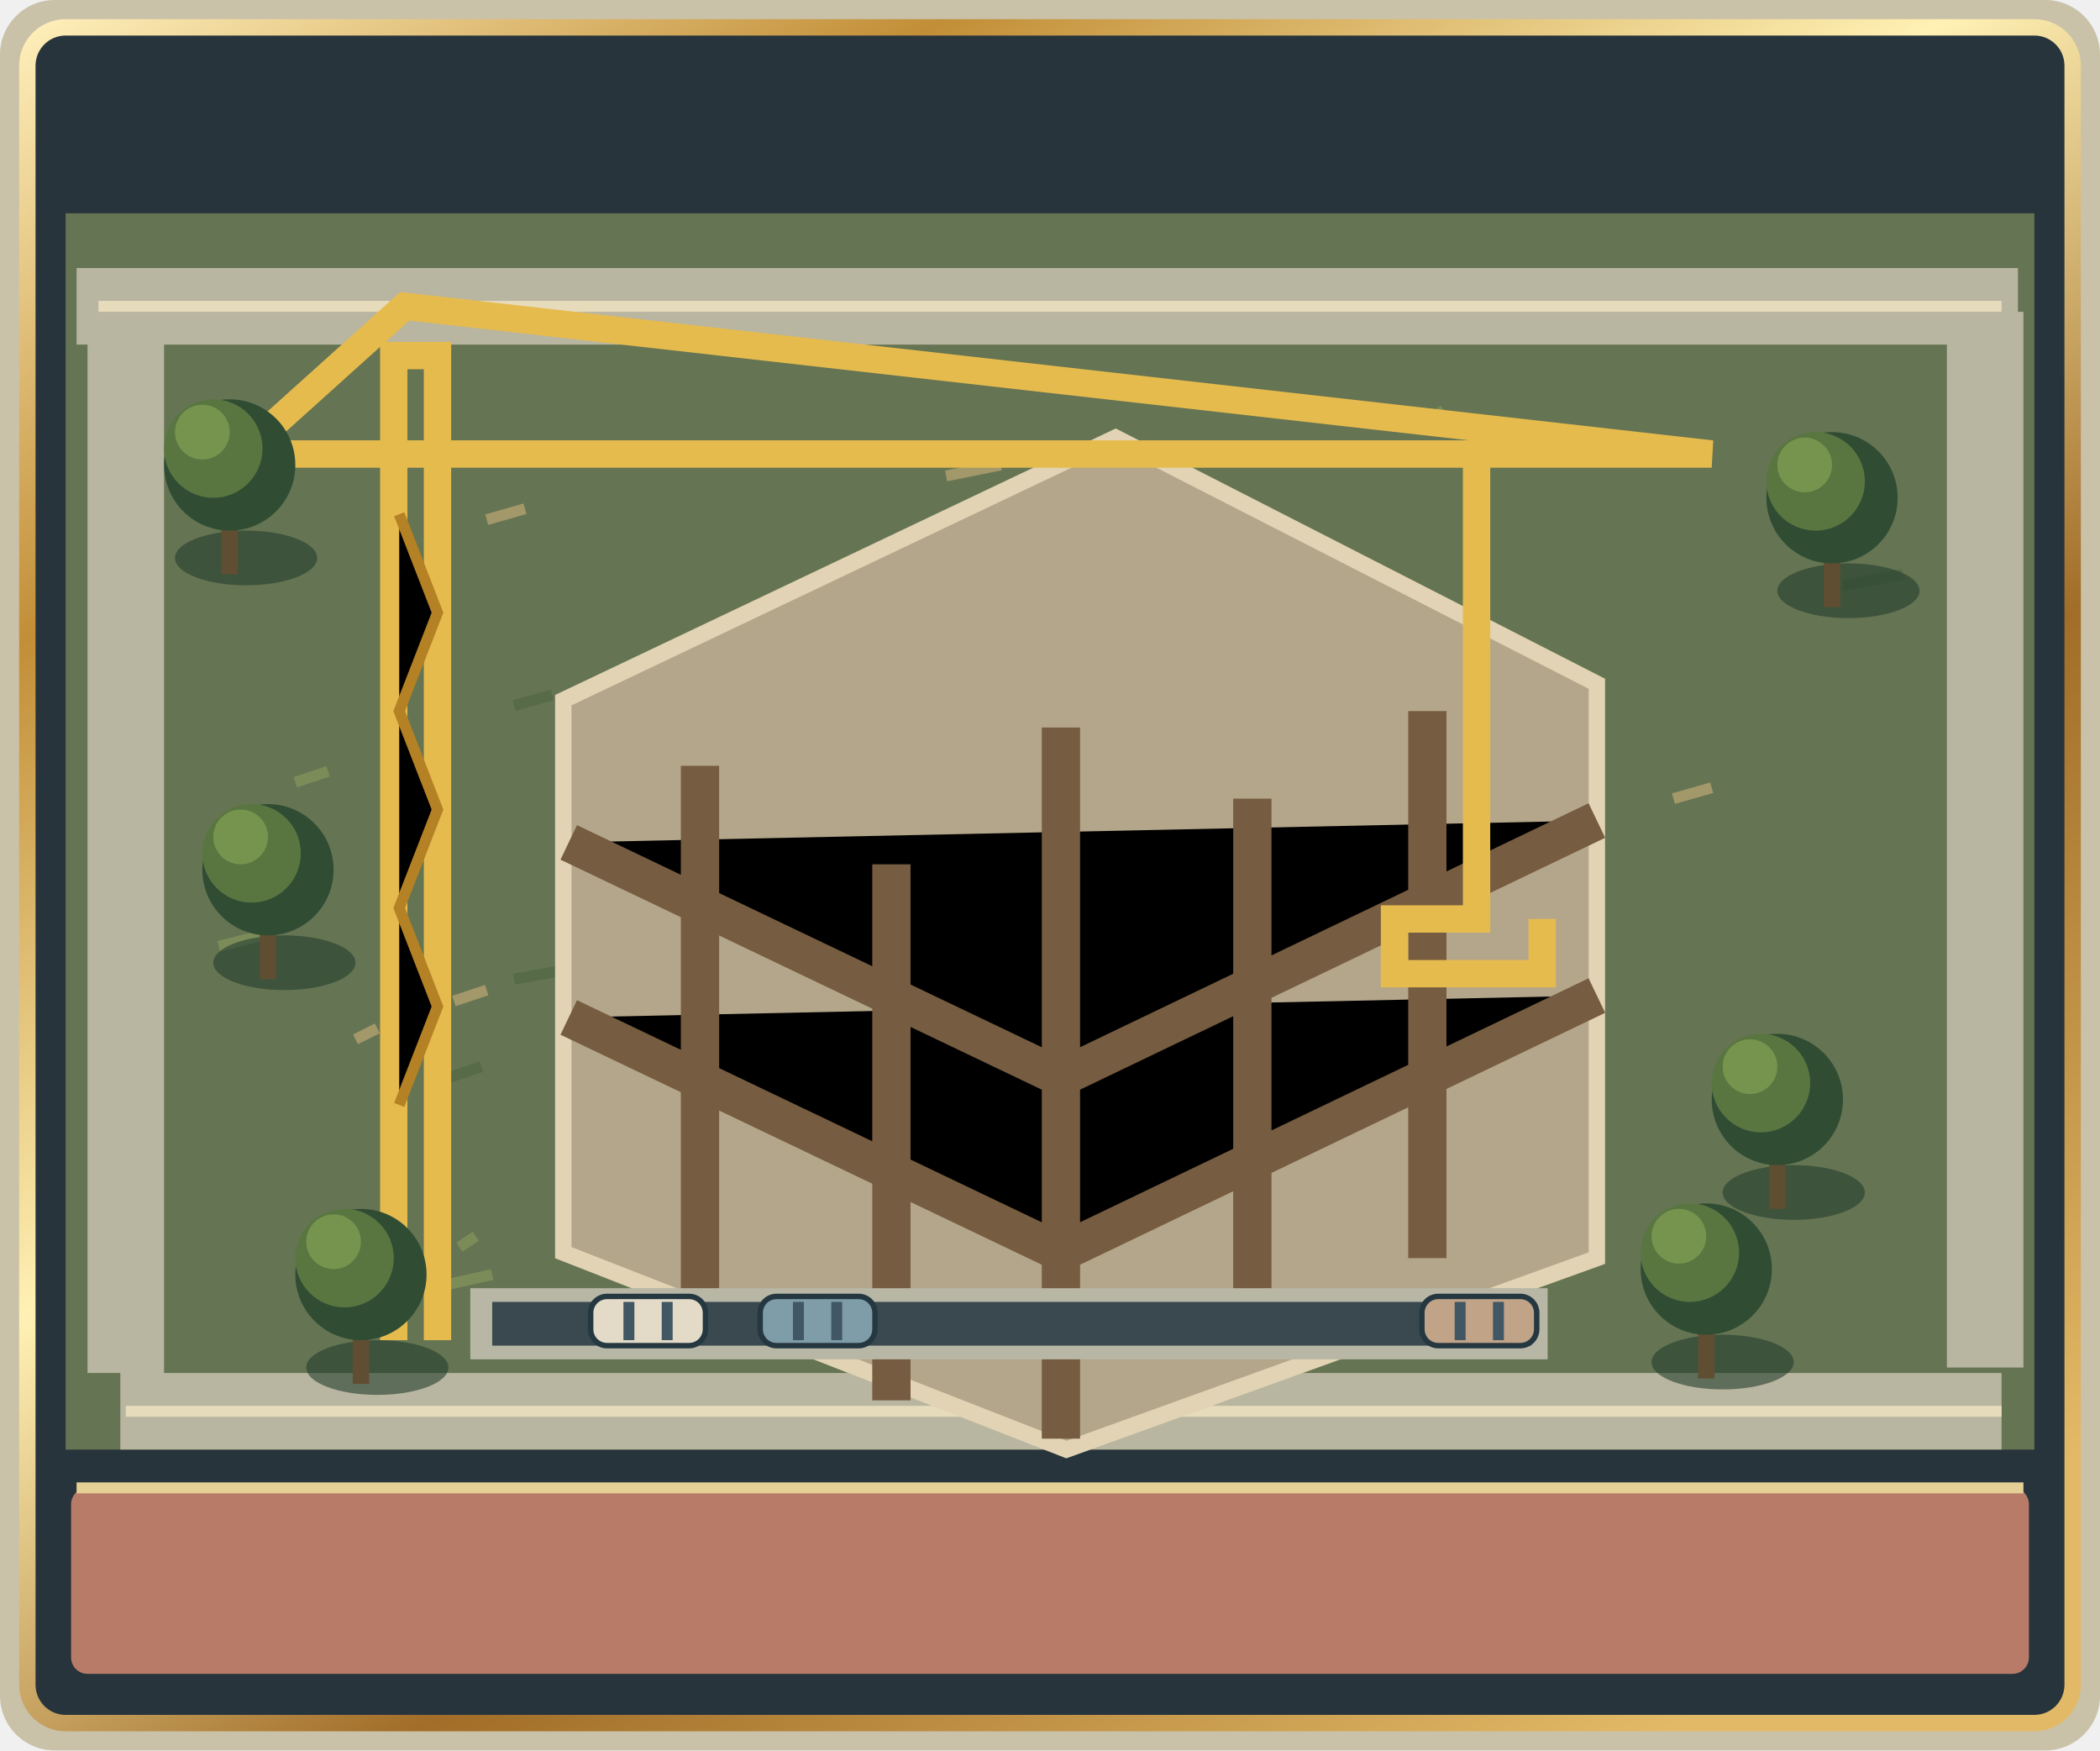
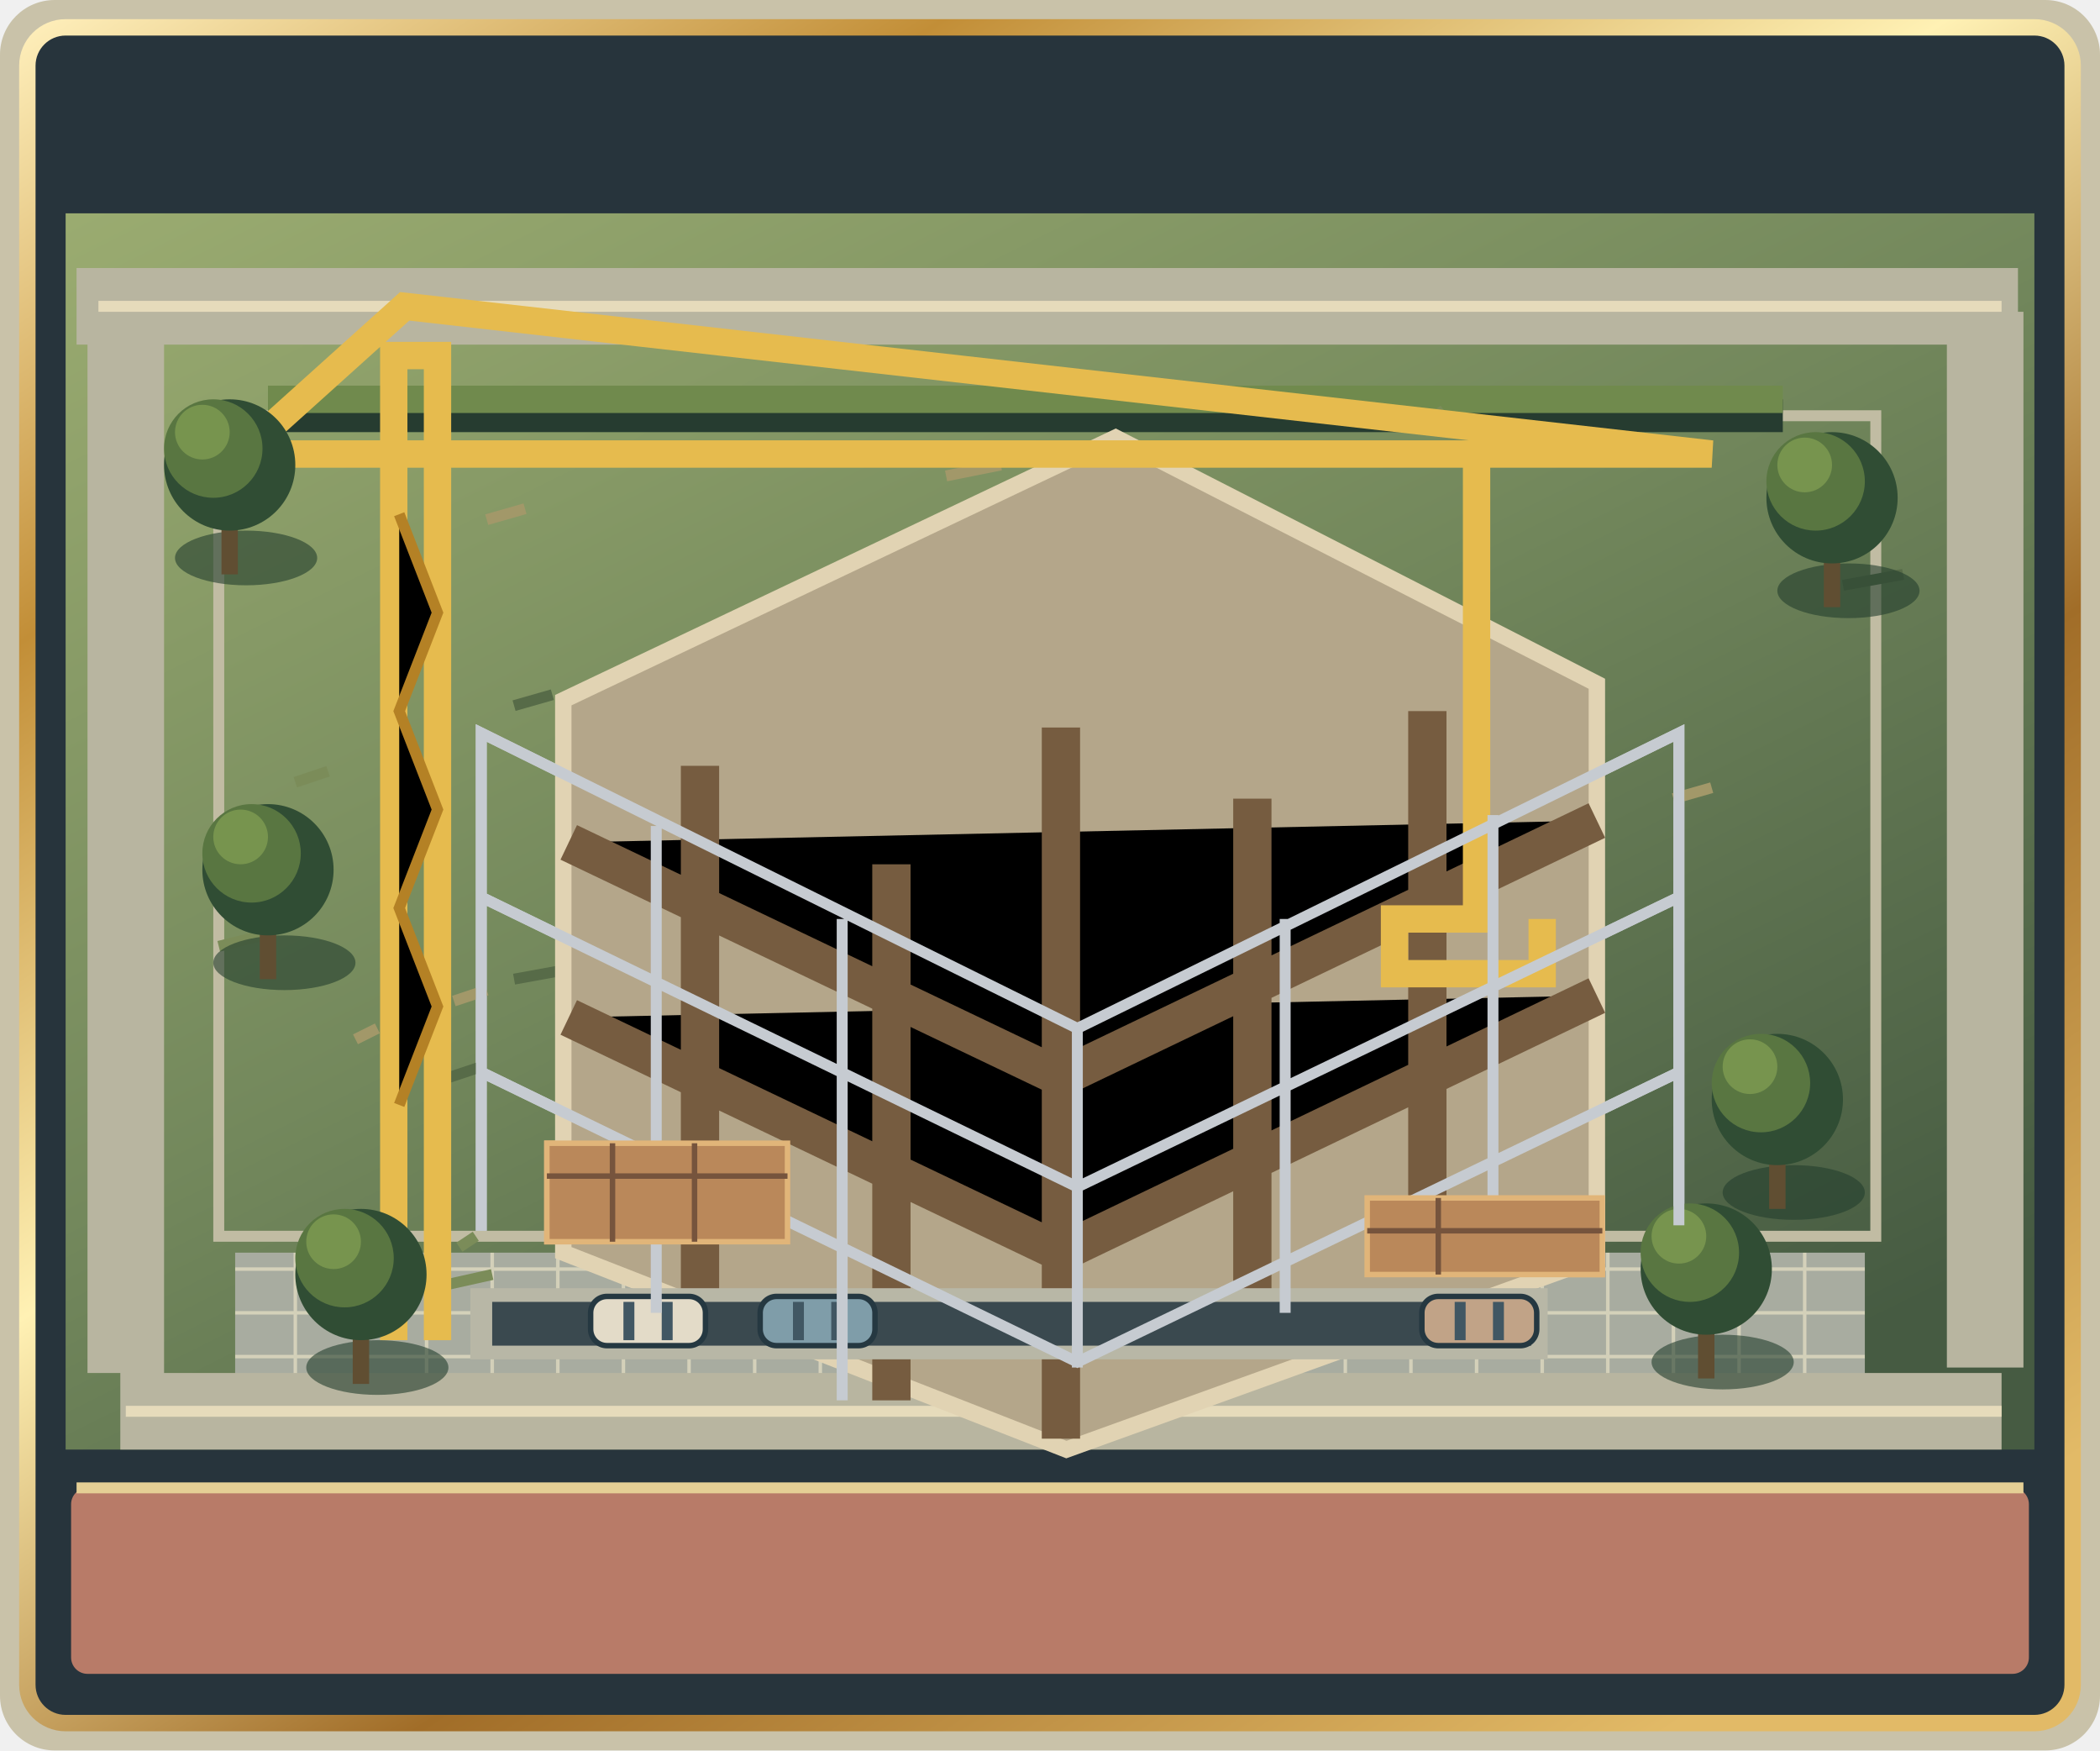
<svg xmlns="http://www.w3.org/2000/svg" viewBox="0 0 384 320" role="img" aria-label="Стадия строительства">
  <defs>
    <linearGradient id="gold" x2="0.8" y2="1">
      <stop stop-color="#fff0bc" />
      <stop offset=".22" stop-color="#c28e37" />
      <stop offset=".46" stop-color="#fff1b4" />
      <stop offset=".7" stop-color="#a16d28" />
      <stop offset="1" stop-color="#e2ba67" />
    </linearGradient>
    <linearGradient id="cream" x2="1" y2="1">
      <stop stop-color="#fff5d7" />
      <stop offset=".5" stop-color="#e8d3a0" />
      <stop offset="1" stop-color="#f7e9c8" />
    </linearGradient>
    <linearGradient id="navy" x2=".7" y2="1">
      <stop stop-color="#263b49" />
      <stop offset="1" stop-color="#06121e" />
    </linearGradient>
    <linearGradient id="glass" x2="1" y2="1">
      <stop stop-color="#d4e9e8" />
      <stop offset=".45" stop-color="#6495ad" />
      <stop offset="1" stop-color="#294453" />
    </linearGradient>
    <pattern id="grain" width="9" height="9" patternUnits="userSpaceOnUse">
      <path d="M0 1h2m3 4h1m1 3h2" stroke="#fff" opacity=".07" />
    </pattern>
+     <linearGradient id="soil" x2=".8" y2="1">
+       <stop stop-color="#9aab70" />
+       <stop offset=".5" stop-color="#73885c" />
+       <stop offset="1" stop-color="#465b42" />
+     </linearGradient>
+     <linearGradient id="concrete" x2="1" y2="1">
+       <stop stop-color="#e3decb" />
+       <stop offset="1" stop-color="#8d9b98" />
+     </linearGradient>
+     <pattern id="pavers" width="12" height="8" patternUnits="userSpaceOnUse">
+       <rect width="12" height="8" fill="#a8aca0" />
+       <path d="M0 0h12M0 8h12M6 0v8" stroke="#d3d0b9" stroke-width=".65" />
+     </pattern>
  </defs>
  <rect width="384" height="320" rx="10" fill="#c9c2a9" />
  <rect x="5" y="5" width="374" height="310" rx="7" fill="#27343c" stroke="url(#gold)" stroke-width="3" />
-   <rect x="12" y="39" width="360" height="226" fill="#657452" />
+   <rect x="12" y="39" width="360" height="226" fill="url(#soil)" />
+   <path d="M40 76H343V226H40Z" fill="none" stroke="#c1bca3" stroke-width="2" />
+   <path d="M43 229H341V253H43Z" fill="url(#pavers)" />
+   <path d="M49 76h277" stroke="#263c30" stroke-width="6" />
+   <path d="M49 73h277" stroke="#708a4d" stroke-width="5" />
+   <path d="M88 225v-91l109 54 110-54v90M88 164l109 53 110-53M88 196l109 53 110-53M120 151v89m34-72v88m43-68v62m38-82v72m38-91v75" fill="none" stroke="#c6cbd1" stroke-width="2" />
+   <path d="M100 209h44v18h-44zM250 219h43v14h-43z" fill="#ba885a" stroke="#e1b579" />
+   <path d="M100 215h44m-32-6v18m15-18v18m123-2h43m-30-6v14" stroke="#76543d" stroke-width="1" />
  <path d="M14 56H369M22 258H366M23 56V251M363 57V250" stroke="#b8b5a0" stroke-width="14" />
  <path d="M18 56H366M23 258H366" stroke="#e6dbbb" stroke-width="2" />
  <path d="M89 95l7 -2" stroke="#a29869" stroke-width="2" />
  <path d="M274 231l8 -2" stroke="#7b8c59" stroke-width="2" />
  <path d="M153 140l12 -2" stroke="#576b48" stroke-width="2" />
  <path d="M183 112l6 -2" stroke="#7b8c59" stroke-width="2" />
  <path d="M81 235l9 -2" stroke="#7b8c59" stroke-width="2" />
  <path d="M337 107l11 -2" stroke="#576b48" stroke-width="2" />
  <path d="M211 103l2 -2" stroke="#a29869" stroke-width="2" />
  <path d="M306 146l7 -2" stroke="#a29869" stroke-width="2" />
  <path d="M156 113l8 -2" stroke="#a29869" stroke-width="2" />
  <path d="M153 233l9 -2" stroke="#576b48" stroke-width="2" />
  <path d="M205 145l11 -2" stroke="#576b48" stroke-width="2" />
  <path d="M324 93l7 -2" stroke="#7b8c59" stroke-width="2" />
  <path d="M265 196l6 -2" stroke="#7b8c59" stroke-width="2" />
  <path d="M119 238l4 -2" stroke="#7b8c59" stroke-width="2" />
  <path d="M145 171l12 -2" stroke="#a29869" stroke-width="2" />
  <path d="M160 231l4 -2" stroke="#a29869" stroke-width="2" />
  <path d="M84 228l3 -2" stroke="#7b8c59" stroke-width="2" />
  <path d="M305 234l4 -2" stroke="#a29869" stroke-width="2" />
  <path d="M141 214l9 -2" stroke="#7b8c59" stroke-width="2" />
  <path d="M196 98l3 -2" stroke="#576b48" stroke-width="2" />
  <path d="M167 239l6 -2" stroke="#576b48" stroke-width="2" />
  <path d="M201 100l11 -2" stroke="#7b8c59" stroke-width="2" />
  <path d="M65 190l4 -2" stroke="#a29869" stroke-width="2" />
  <path d="M54 143l6 -2" stroke="#7b8c59" stroke-width="2" />
  <path d="M82 197l6 -2" stroke="#576b48" stroke-width="2" />
  <path d="M173 87l10 -2" stroke="#a29869" stroke-width="2" />
  <path d="M128 169l2 -2" stroke="#7b8c59" stroke-width="2" />
  <path d="M167 238l8 -2" stroke="#576b48" stroke-width="2" />
  <path d="M94 179l11 -2" stroke="#576b48" stroke-width="2" />
  <path d="M187 169l8 -2" stroke="#576b48" stroke-width="2" />
  <path d="M265 221l6 -2" stroke="#7b8c59" stroke-width="2" />
  <path d="M281 170l6 -2" stroke="#a29869" stroke-width="2" />
  <path d="M130 235l5 -2" stroke="#7b8c59" stroke-width="2" />
  <path d="M40 173l8 -2" stroke="#7b8c59" stroke-width="2" />
  <path d="M208 91l9 -2" stroke="#a29869" stroke-width="2" />
  <path d="M94 129l7 -2" stroke="#576b48" stroke-width="2" />
  <path d="M147 176l10 -2" stroke="#a29869" stroke-width="2" />
  <path d="M261 77l3 -2" stroke="#7b8c59" stroke-width="2" />
  <path d="M196 121l3 -2" stroke="#a29869" stroke-width="2" />
  <path d="M83 183l6 -2" stroke="#a29869" stroke-width="2" />
  <path d="M103 229V128l101-48 88 45v105l-97 35z" fill="#b4a68a" stroke="#e1d3b3" stroke-width="3" />
  <path d="M104 154l90 43 98-47m-188 36l90 43 98-47M128 140v100m35-82v98m31-123v130m35-117v99m32-115v100" stroke="#765c40" stroke-width="7" />
  <path d="M72 245V65h8v180M44 83h269L74 56zM270 83v85h-15v10h27v-10" stroke="#e6bb4e" fill="none" stroke-width="5" />
  <path d="M73 94l7 18-7 18 7 18-7 18 7 18-7 18" stroke="#b48125" stroke-width="2" />
  <path d="M86 242h197" stroke="#b8b7a6" stroke-width="13" />
  <path d="M90 242h190" stroke="#3a494f" stroke-width="8" />
  <rect x="108" y="237" width="21" height="9" rx="3" fill="#e3dbc8" stroke="#253841" />
  <path d="M115 238v7m7-7v7" stroke="#415763" stroke-width="2" />
  <rect x="139" y="237" width="21" height="9" rx="3" fill="#7f9da9" stroke="#253841" />
  <path d="M146 238v7m7-7v7" stroke="#415763" stroke-width="2" />
  <rect x="260" y="237" width="21" height="9" rx="3" fill="#c1a387" stroke="#253841" />
  <path d="M267 238v7m7-7v7" stroke="#415763" stroke-width="2" />
  <ellipse cx="45" cy="102" rx="13" ry="5" fill="#233e2d" opacity=".6" />
  <path d="M42 92v13" stroke="#604e32" stroke-width="3" />
  <circle cx="42" cy="85" r="12" fill="#304d34" />
  <circle cx="39" cy="82" r="9" fill="#597641" />
  <circle cx="37" cy="79" r="5" fill="#77944e" />
  <ellipse cx="52" cy="176" rx="13" ry="5" fill="#233e2d" opacity=".6" />
  <path d="M49 166v13" stroke="#604e32" stroke-width="3" />
  <circle cx="49" cy="159" r="12" fill="#304d34" />
  <circle cx="46" cy="156" r="9" fill="#597641" />
  <circle cx="44" cy="153" r="5" fill="#77944e" />
  <ellipse cx="328" cy="218" rx="13" ry="5" fill="#233e2d" opacity=".6" />
  <path d="M325 208v13" stroke="#604e32" stroke-width="3" />
  <circle cx="325" cy="201" r="12" fill="#304d34" />
  <circle cx="322" cy="198" r="9" fill="#597641" />
  <circle cx="320" cy="195" r="5" fill="#77944e" />
  <ellipse cx="315" cy="249" rx="13" ry="5" fill="#233e2d" opacity=".6" />
  <path d="M312 239v13" stroke="#604e32" stroke-width="3" />
  <circle cx="312" cy="232" r="12" fill="#304d34" />
  <circle cx="309" cy="229" r="9" fill="#597641" />
  <circle cx="307" cy="226" r="5" fill="#77944e" />
  <ellipse cx="69" cy="250" rx="13" ry="5" fill="#233e2d" opacity=".6" />
  <path d="M66 240v13" stroke="#604e32" stroke-width="3" />
  <circle cx="66" cy="233" r="12" fill="#304d34" />
  <circle cx="63" cy="230" r="9" fill="#597641" />
  <circle cx="61" cy="227" r="5" fill="#77944e" />
  <ellipse cx="338" cy="108" rx="13" ry="5" fill="#233e2d" opacity=".6" />
  <path d="M335 98v13" stroke="#604e32" stroke-width="3" />
  <circle cx="335" cy="91" r="12" fill="#304d34" />
  <circle cx="332" cy="88" r="9" fill="#597641" />
  <circle cx="330" cy="85" r="5" fill="#77944e" />
+   <path d="M88 225v-91l109 54 110-54v90M88 164l109 53 110-53M88 196l109 53 110-53M120 151v89m34-72v88m43-68v62m38-82v72m38-91v75" fill="none" stroke="#c6cbd1" stroke-width="2" />
+   <path d="M100 209h44v18h-44zM250 219h43v14h-43z" fill="#ba885a" stroke="#e1b579" />
+   <path d="M100 215h44m-32-6v18m15-18v18m123-2h43m-30-6v14" stroke="#76543d" stroke-width="1" />
  <rect x="13" y="272" width="358" height="34" rx="3" fill="#b87b68" />
  <path d="M14 272h356" stroke="#e5cf95" stroke-width="2" />
</svg>
